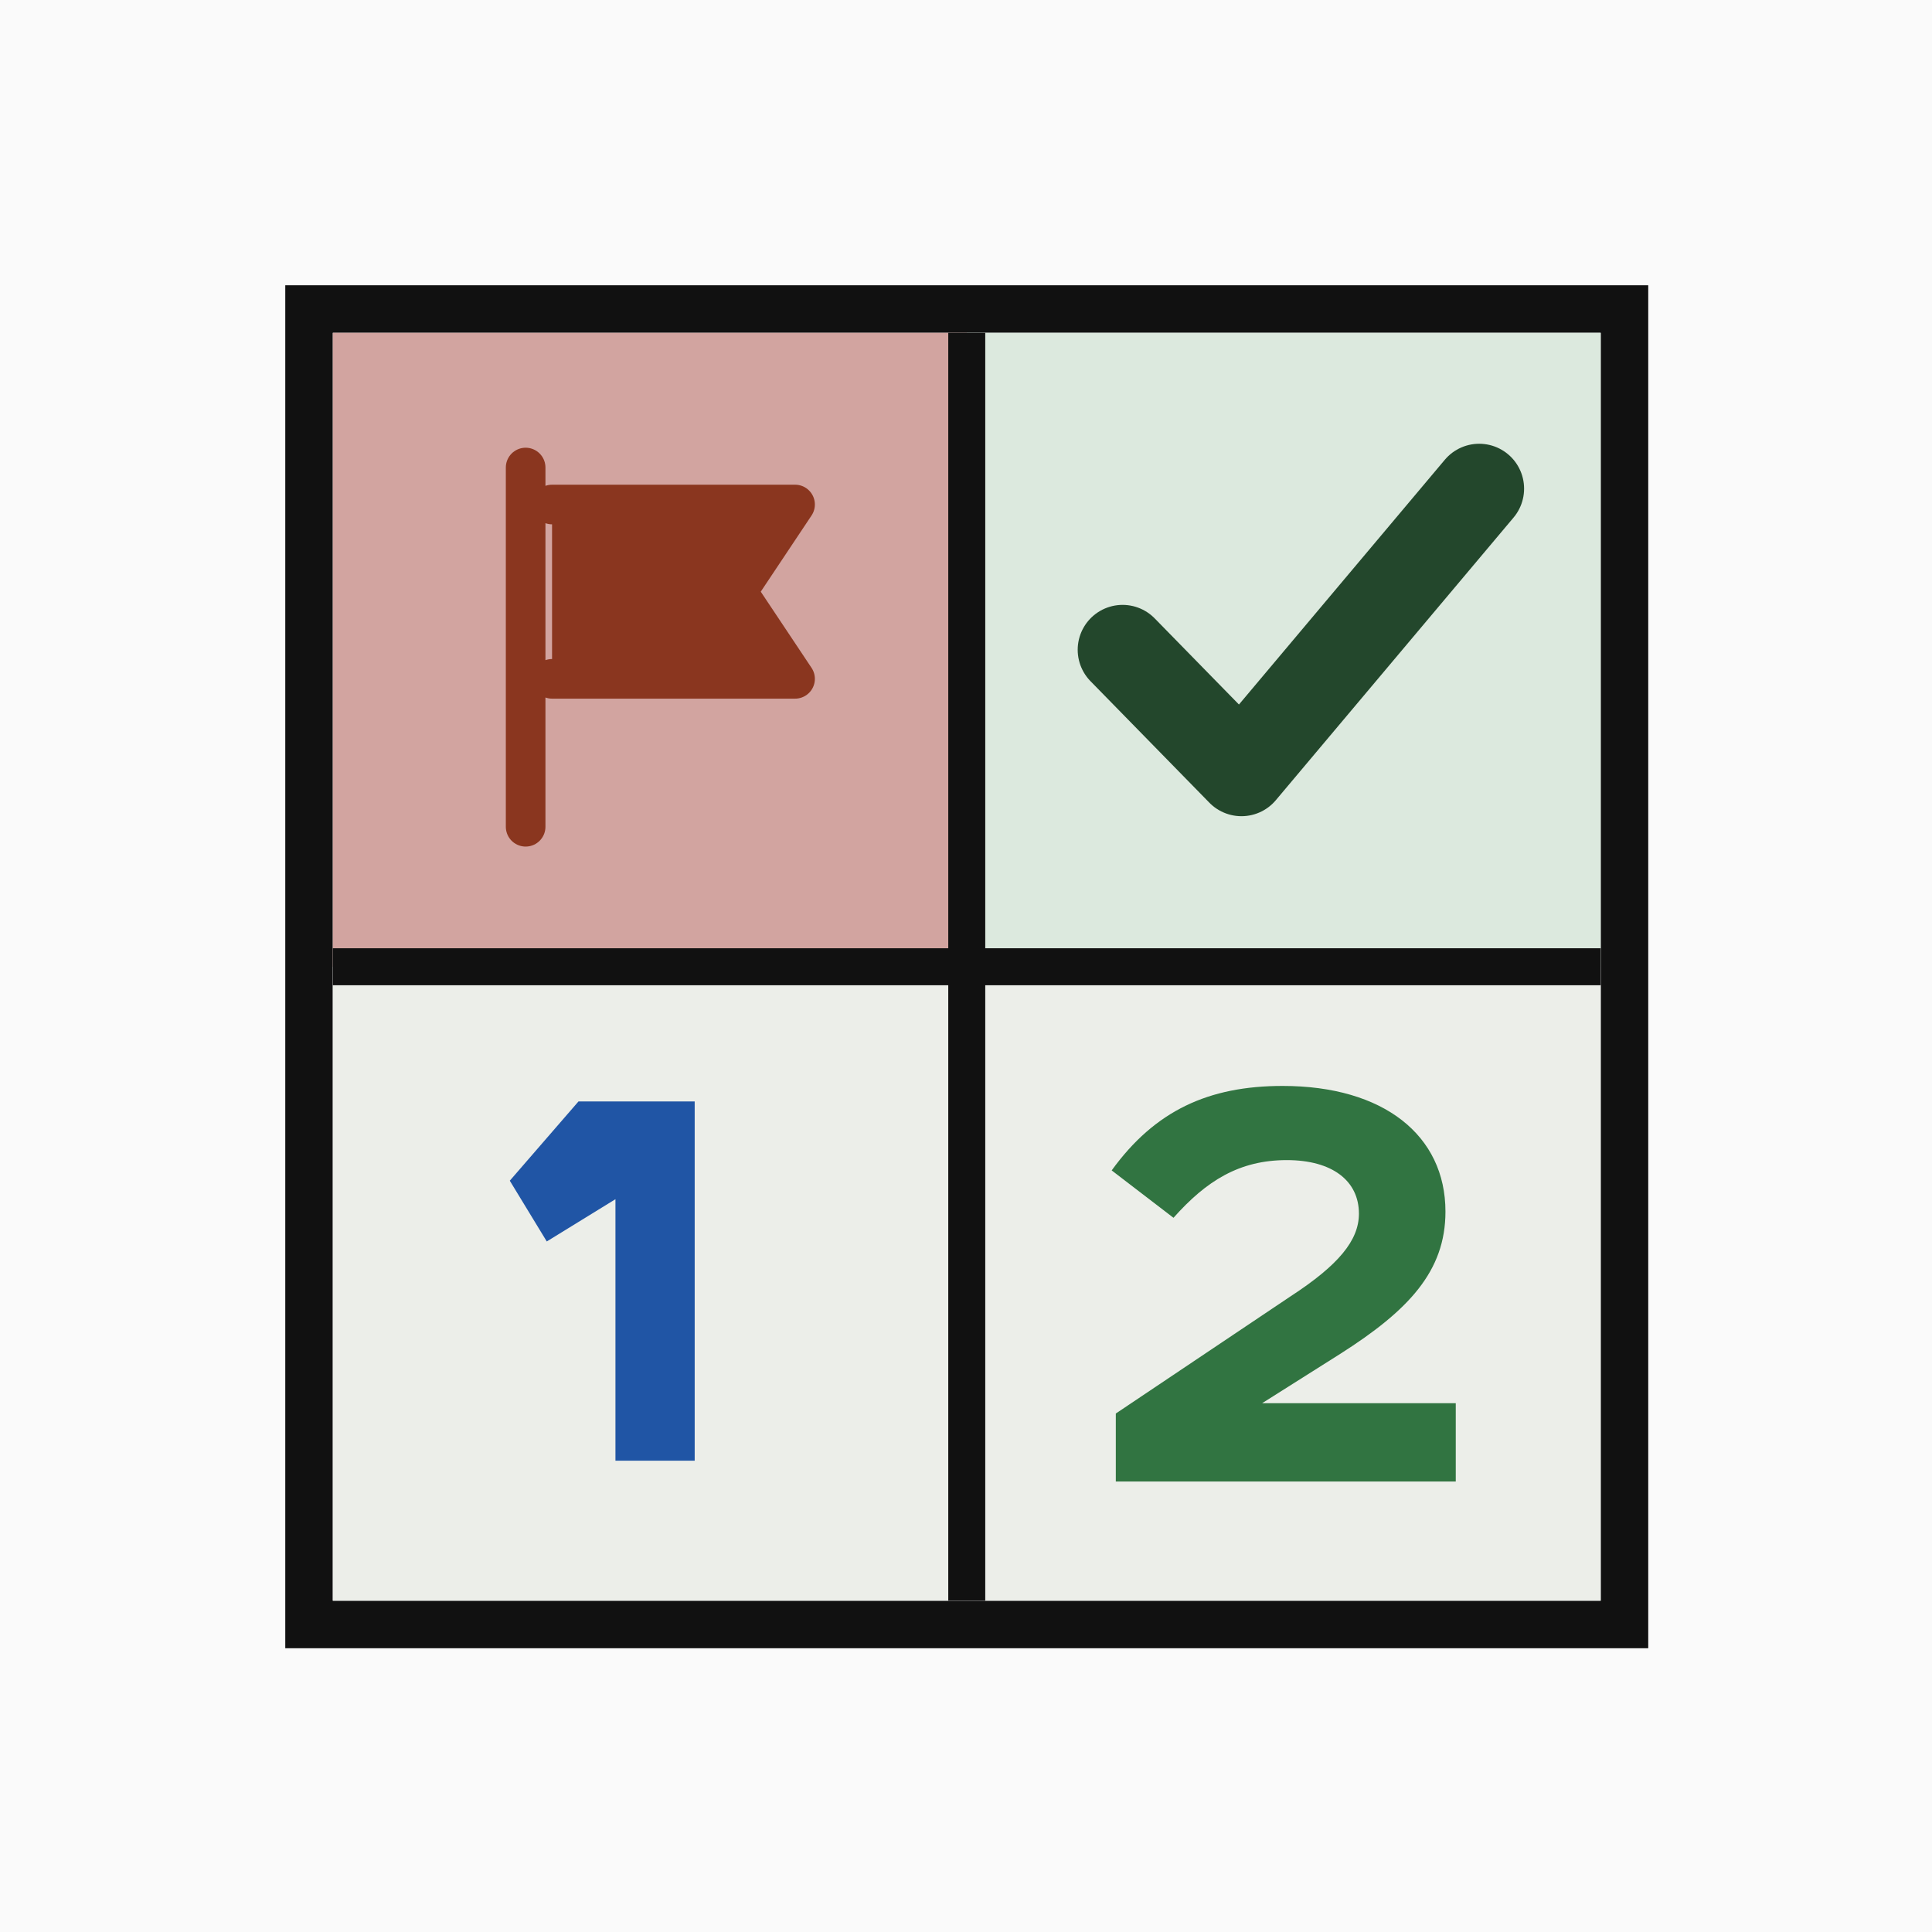
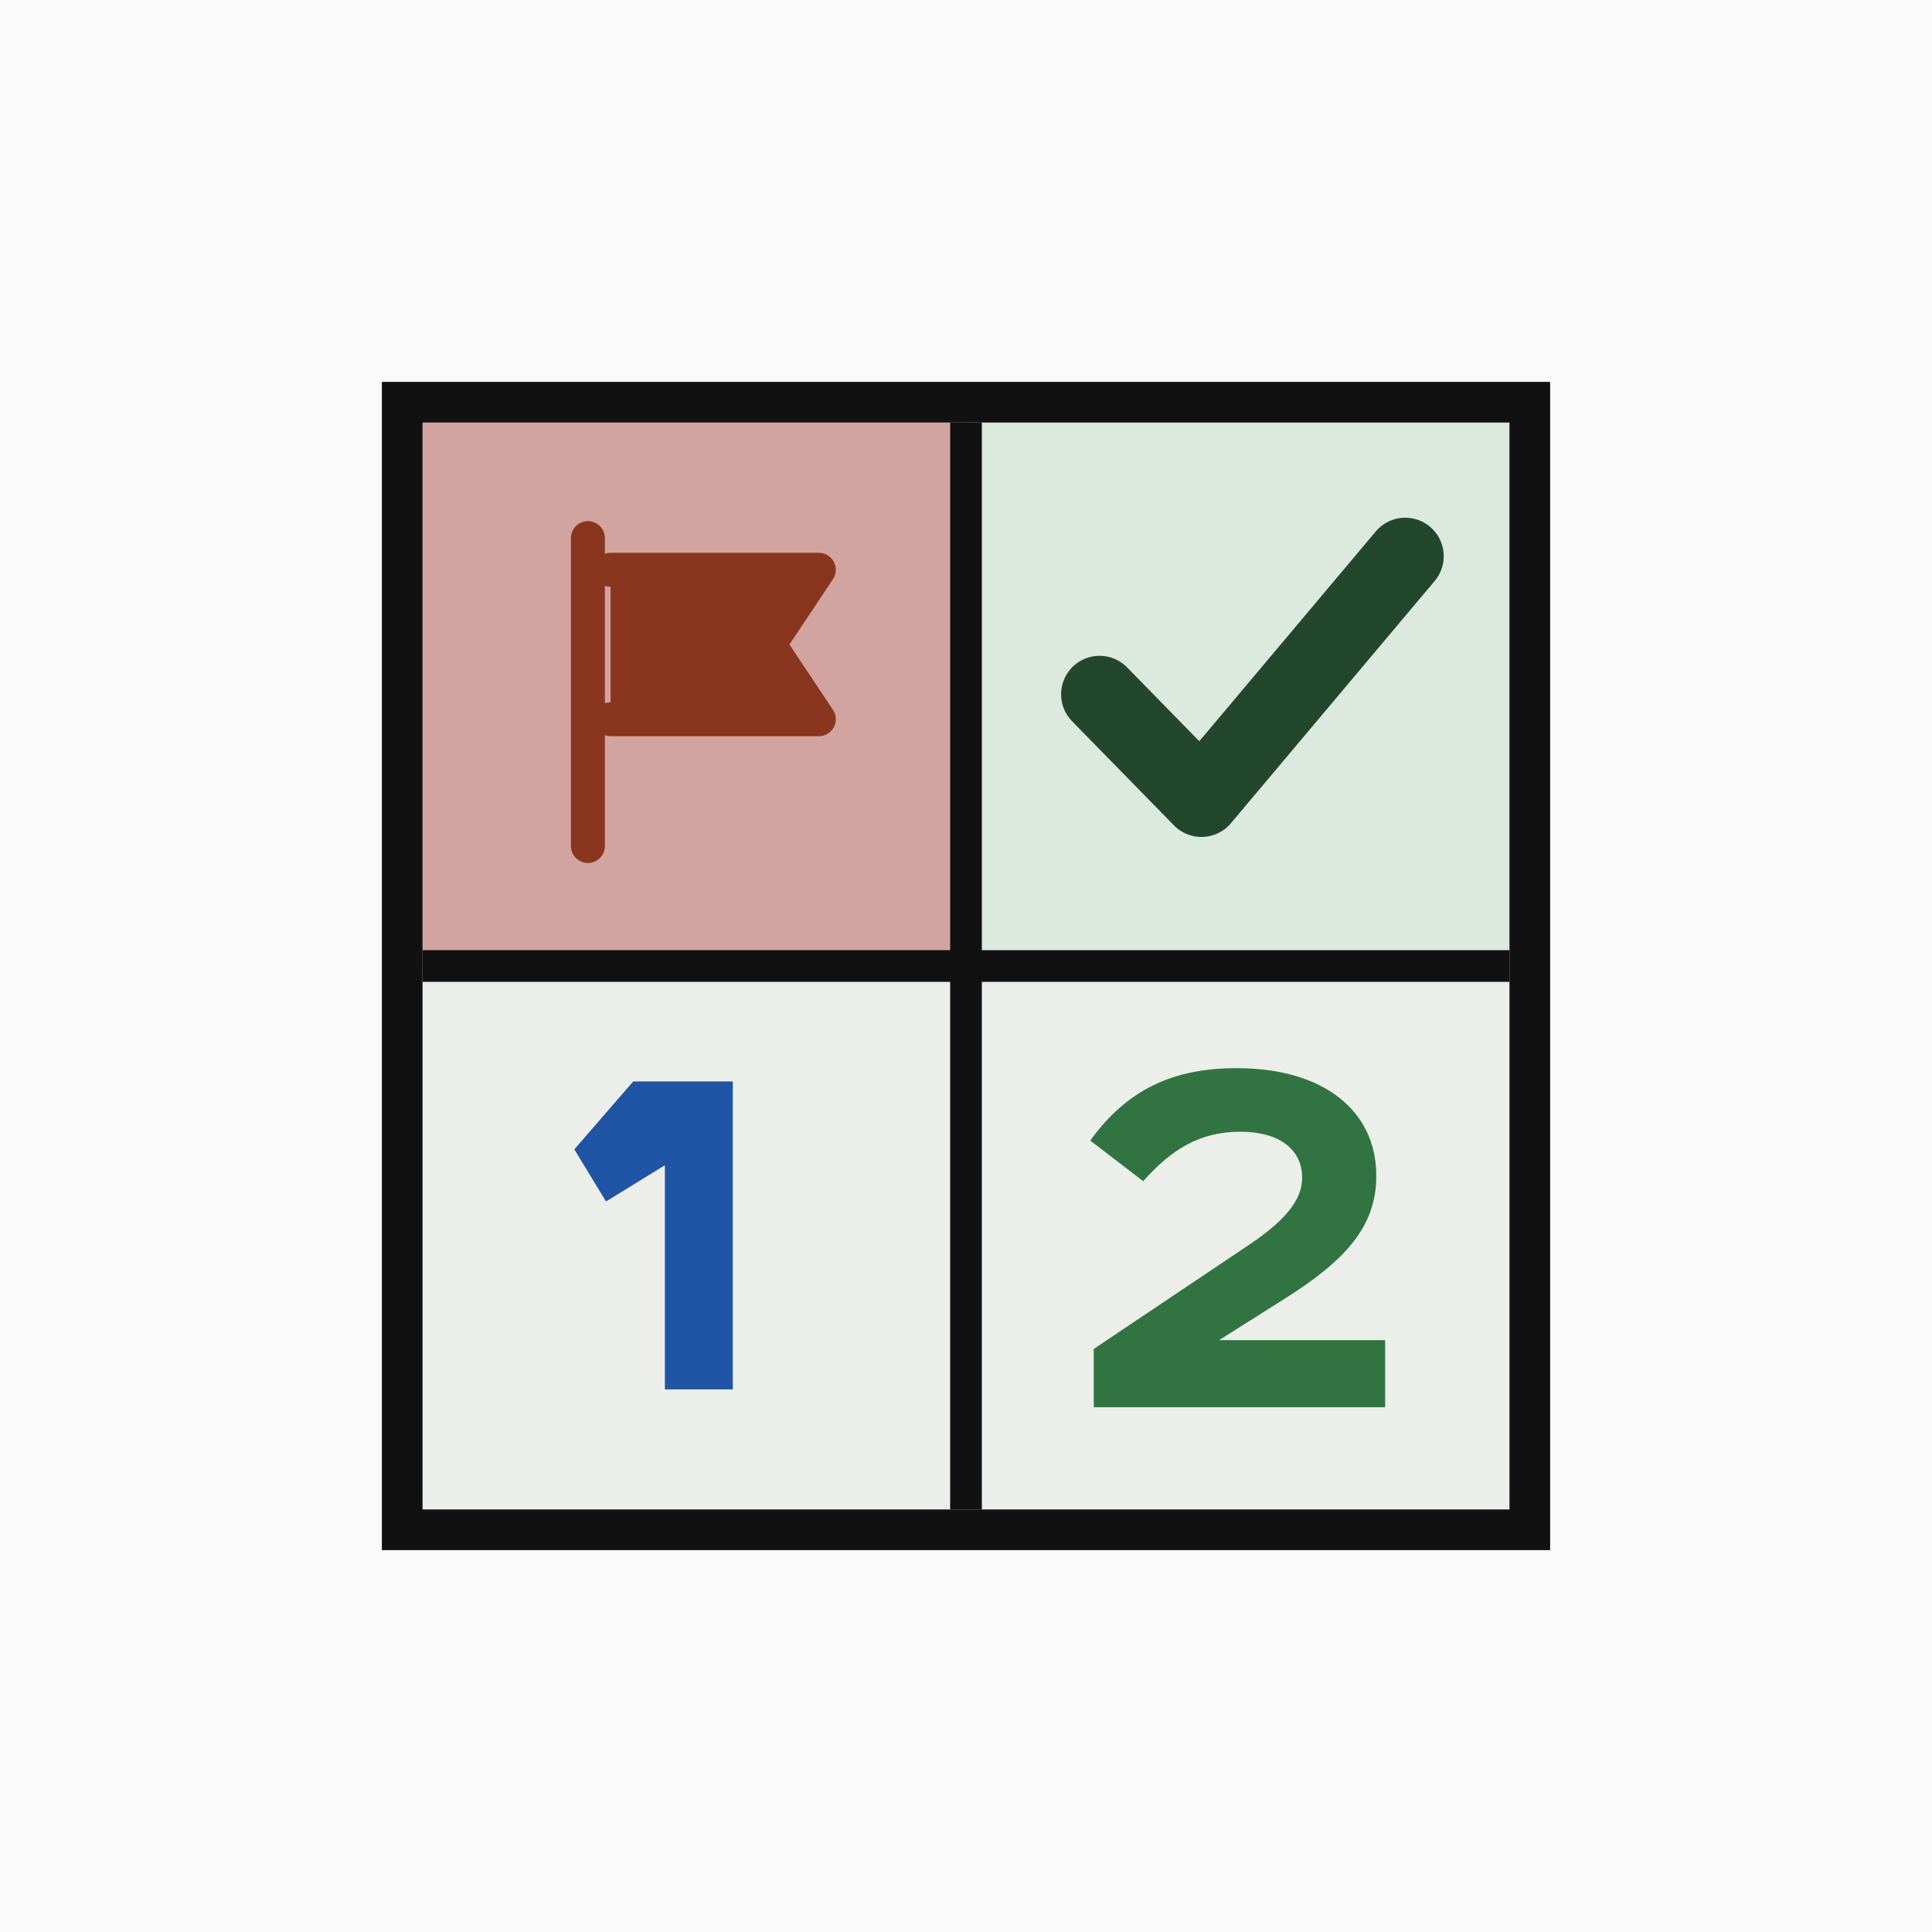
<svg xmlns="http://www.w3.org/2000/svg" viewBox="0 0 512 512">
  <rect width="512" height="512" fill="#fafafa" />
-   <g transform="translate(77 77) scale(.7)">
+   <g transform="translate(102.4 102.4) scale(.6)">
    <rect x="7" y="7" width="498" height="498" fill="#fff" stroke="#111" stroke-width="18" />
    <path fill="#d2a4a0" d="M16 16h240v240H16z" />
    <path fill="#dce9de" d="M256 16h240v240H256z" />
    <path fill="#eceee9" d="M16 256h240v240H16zM256 256h240v240H256z" />
    <path d="M256 16v480M16 256h480" fill="none" stroke="#111" stroke-width="14" />
    <path d="M89 67v136m10-122h92l-22 33 22 33H99" fill="#8a361f" stroke="#8a361f" stroke-linecap="round" stroke-linejoin="round" stroke-width="15" />
    <path d="m315 136 45 46 90-107" fill="none" stroke="#23472c" stroke-linecap="round" stroke-linejoin="round" stroke-width="34" />
    <path d="M109 307h44v136h-30v-99l-26 16-14-23z" fill="#2055a5" />
    <path d="M314 341c21-29 47-41 83-41 49 0 79 24 79 61 0 29-18 48-51 69l-38 24h94v38H316v-33l85-57c23-15 33-27 33-40 0-16-13-26-35-26-23 0-39 10-55 28z" fill="#317441" transform="translate(376 376) scale(.78) translate(-397.5 -396)" />
  </g>
</svg>
